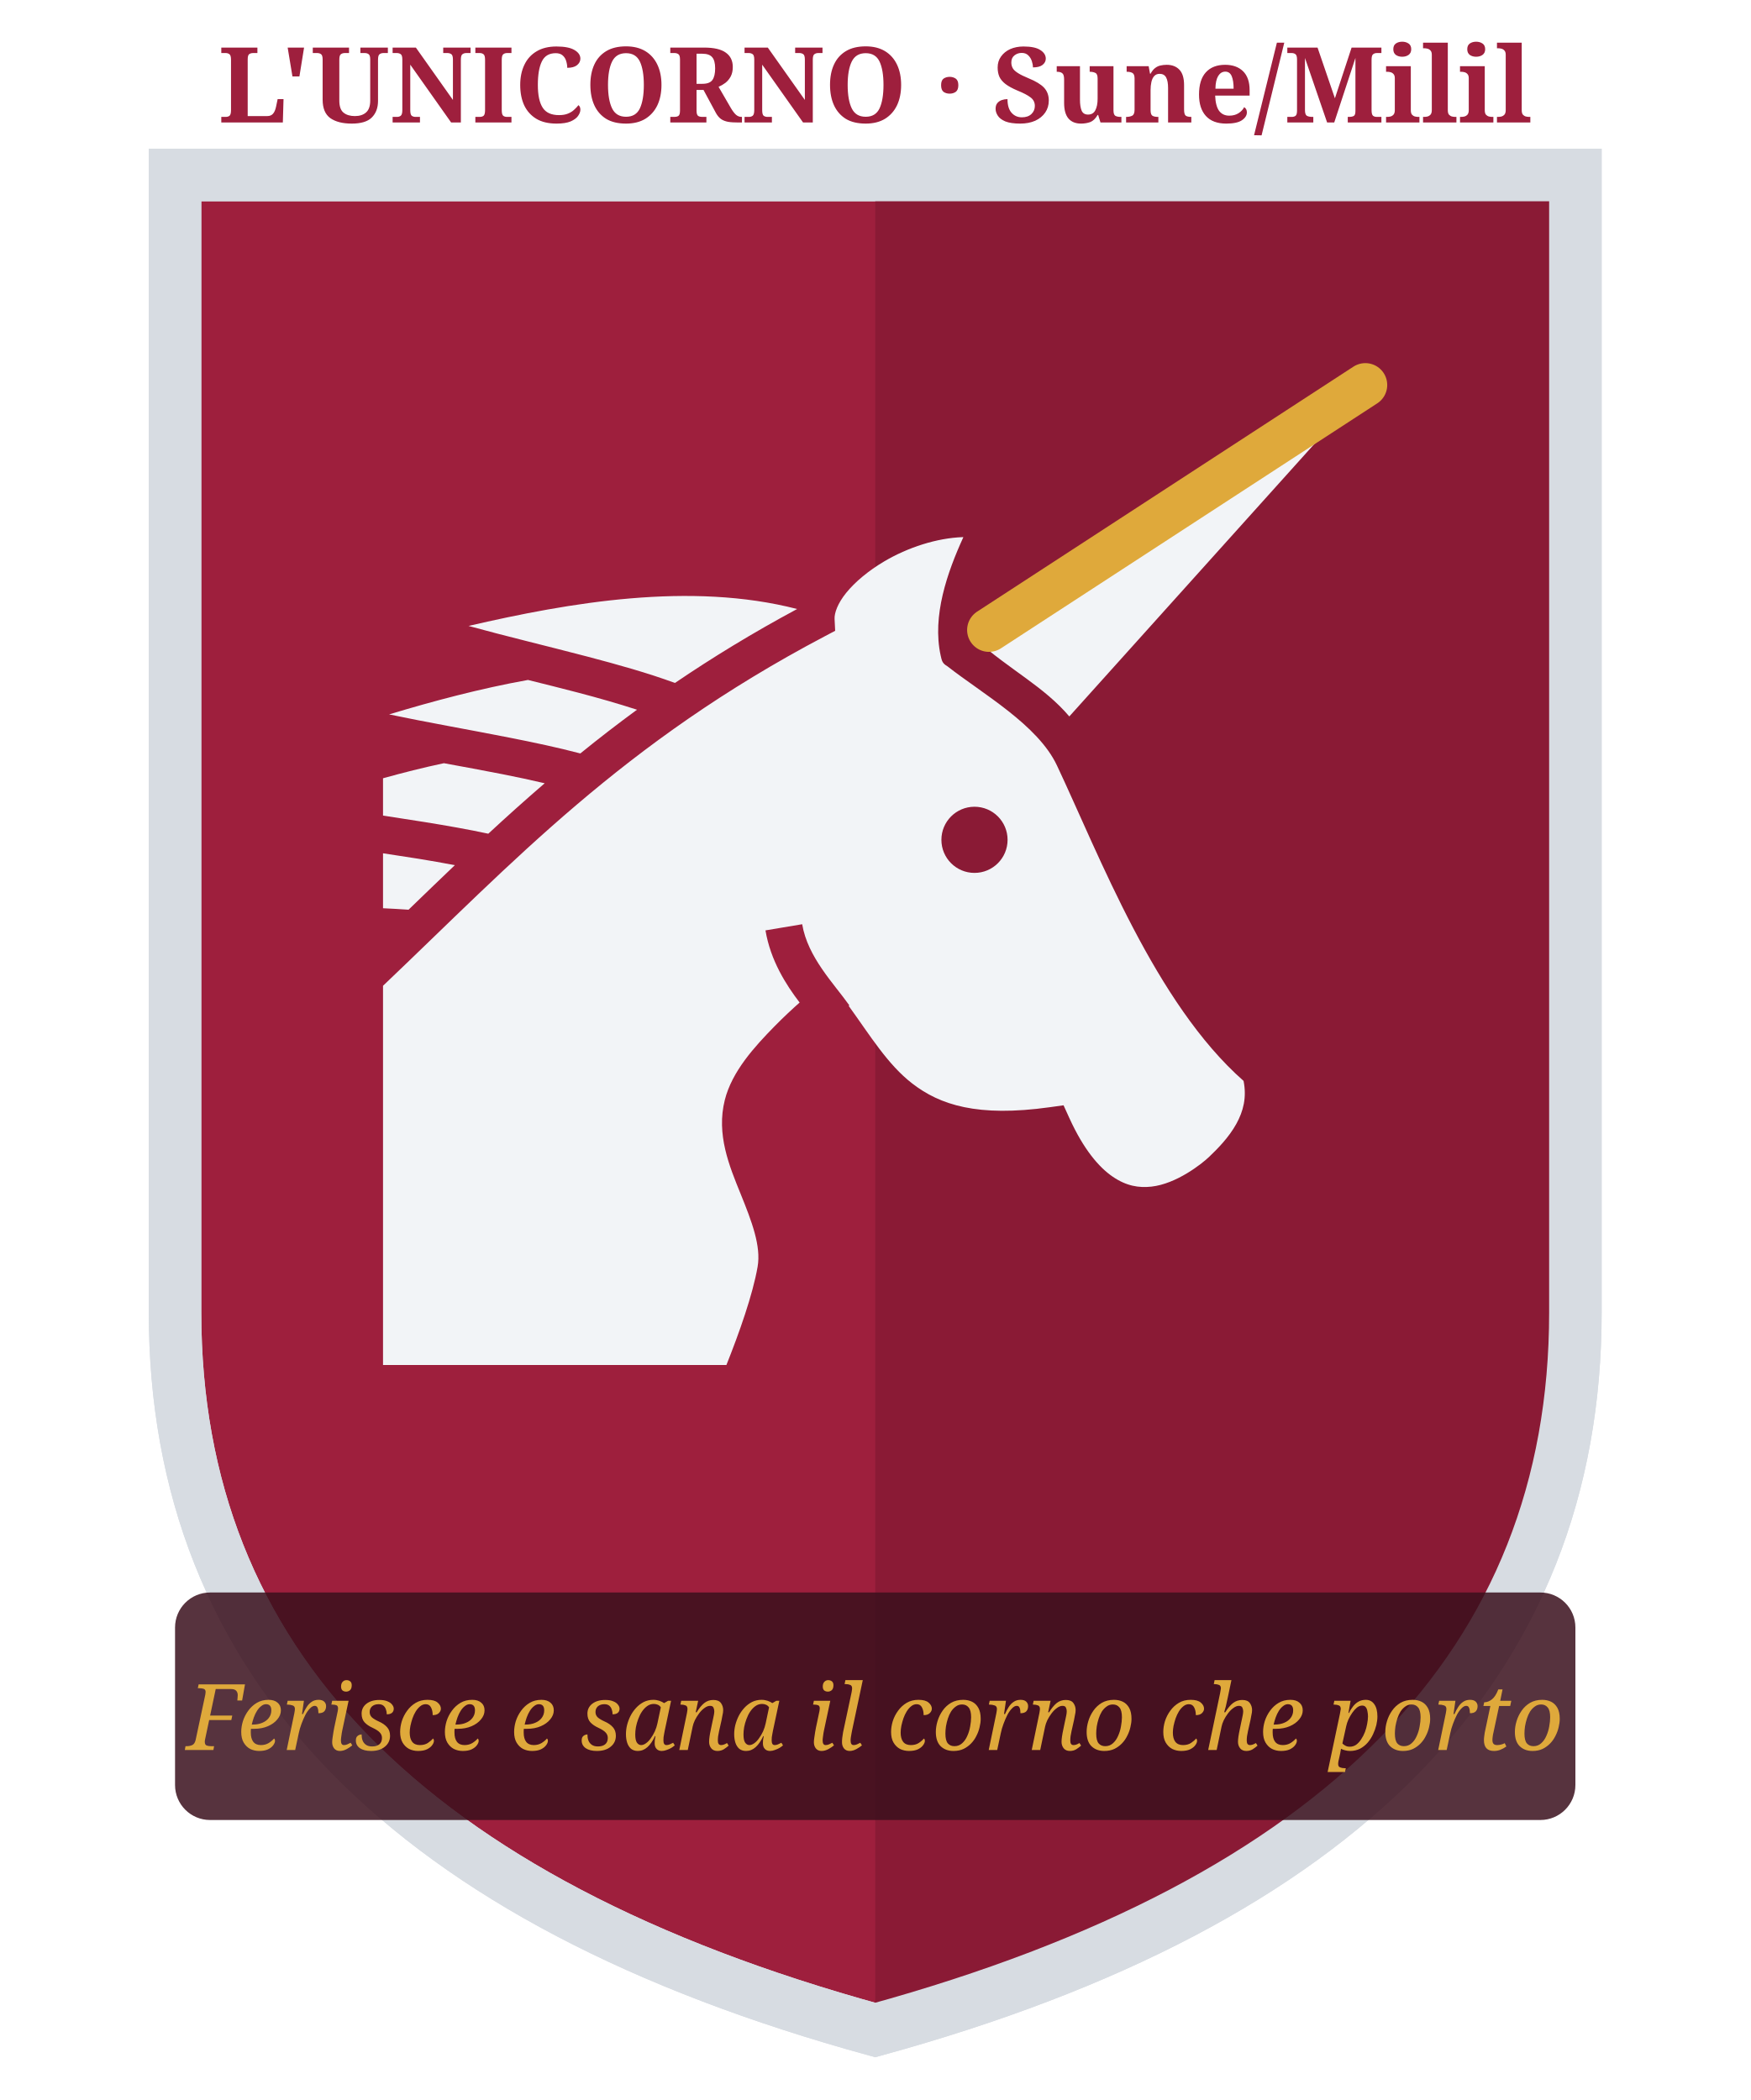
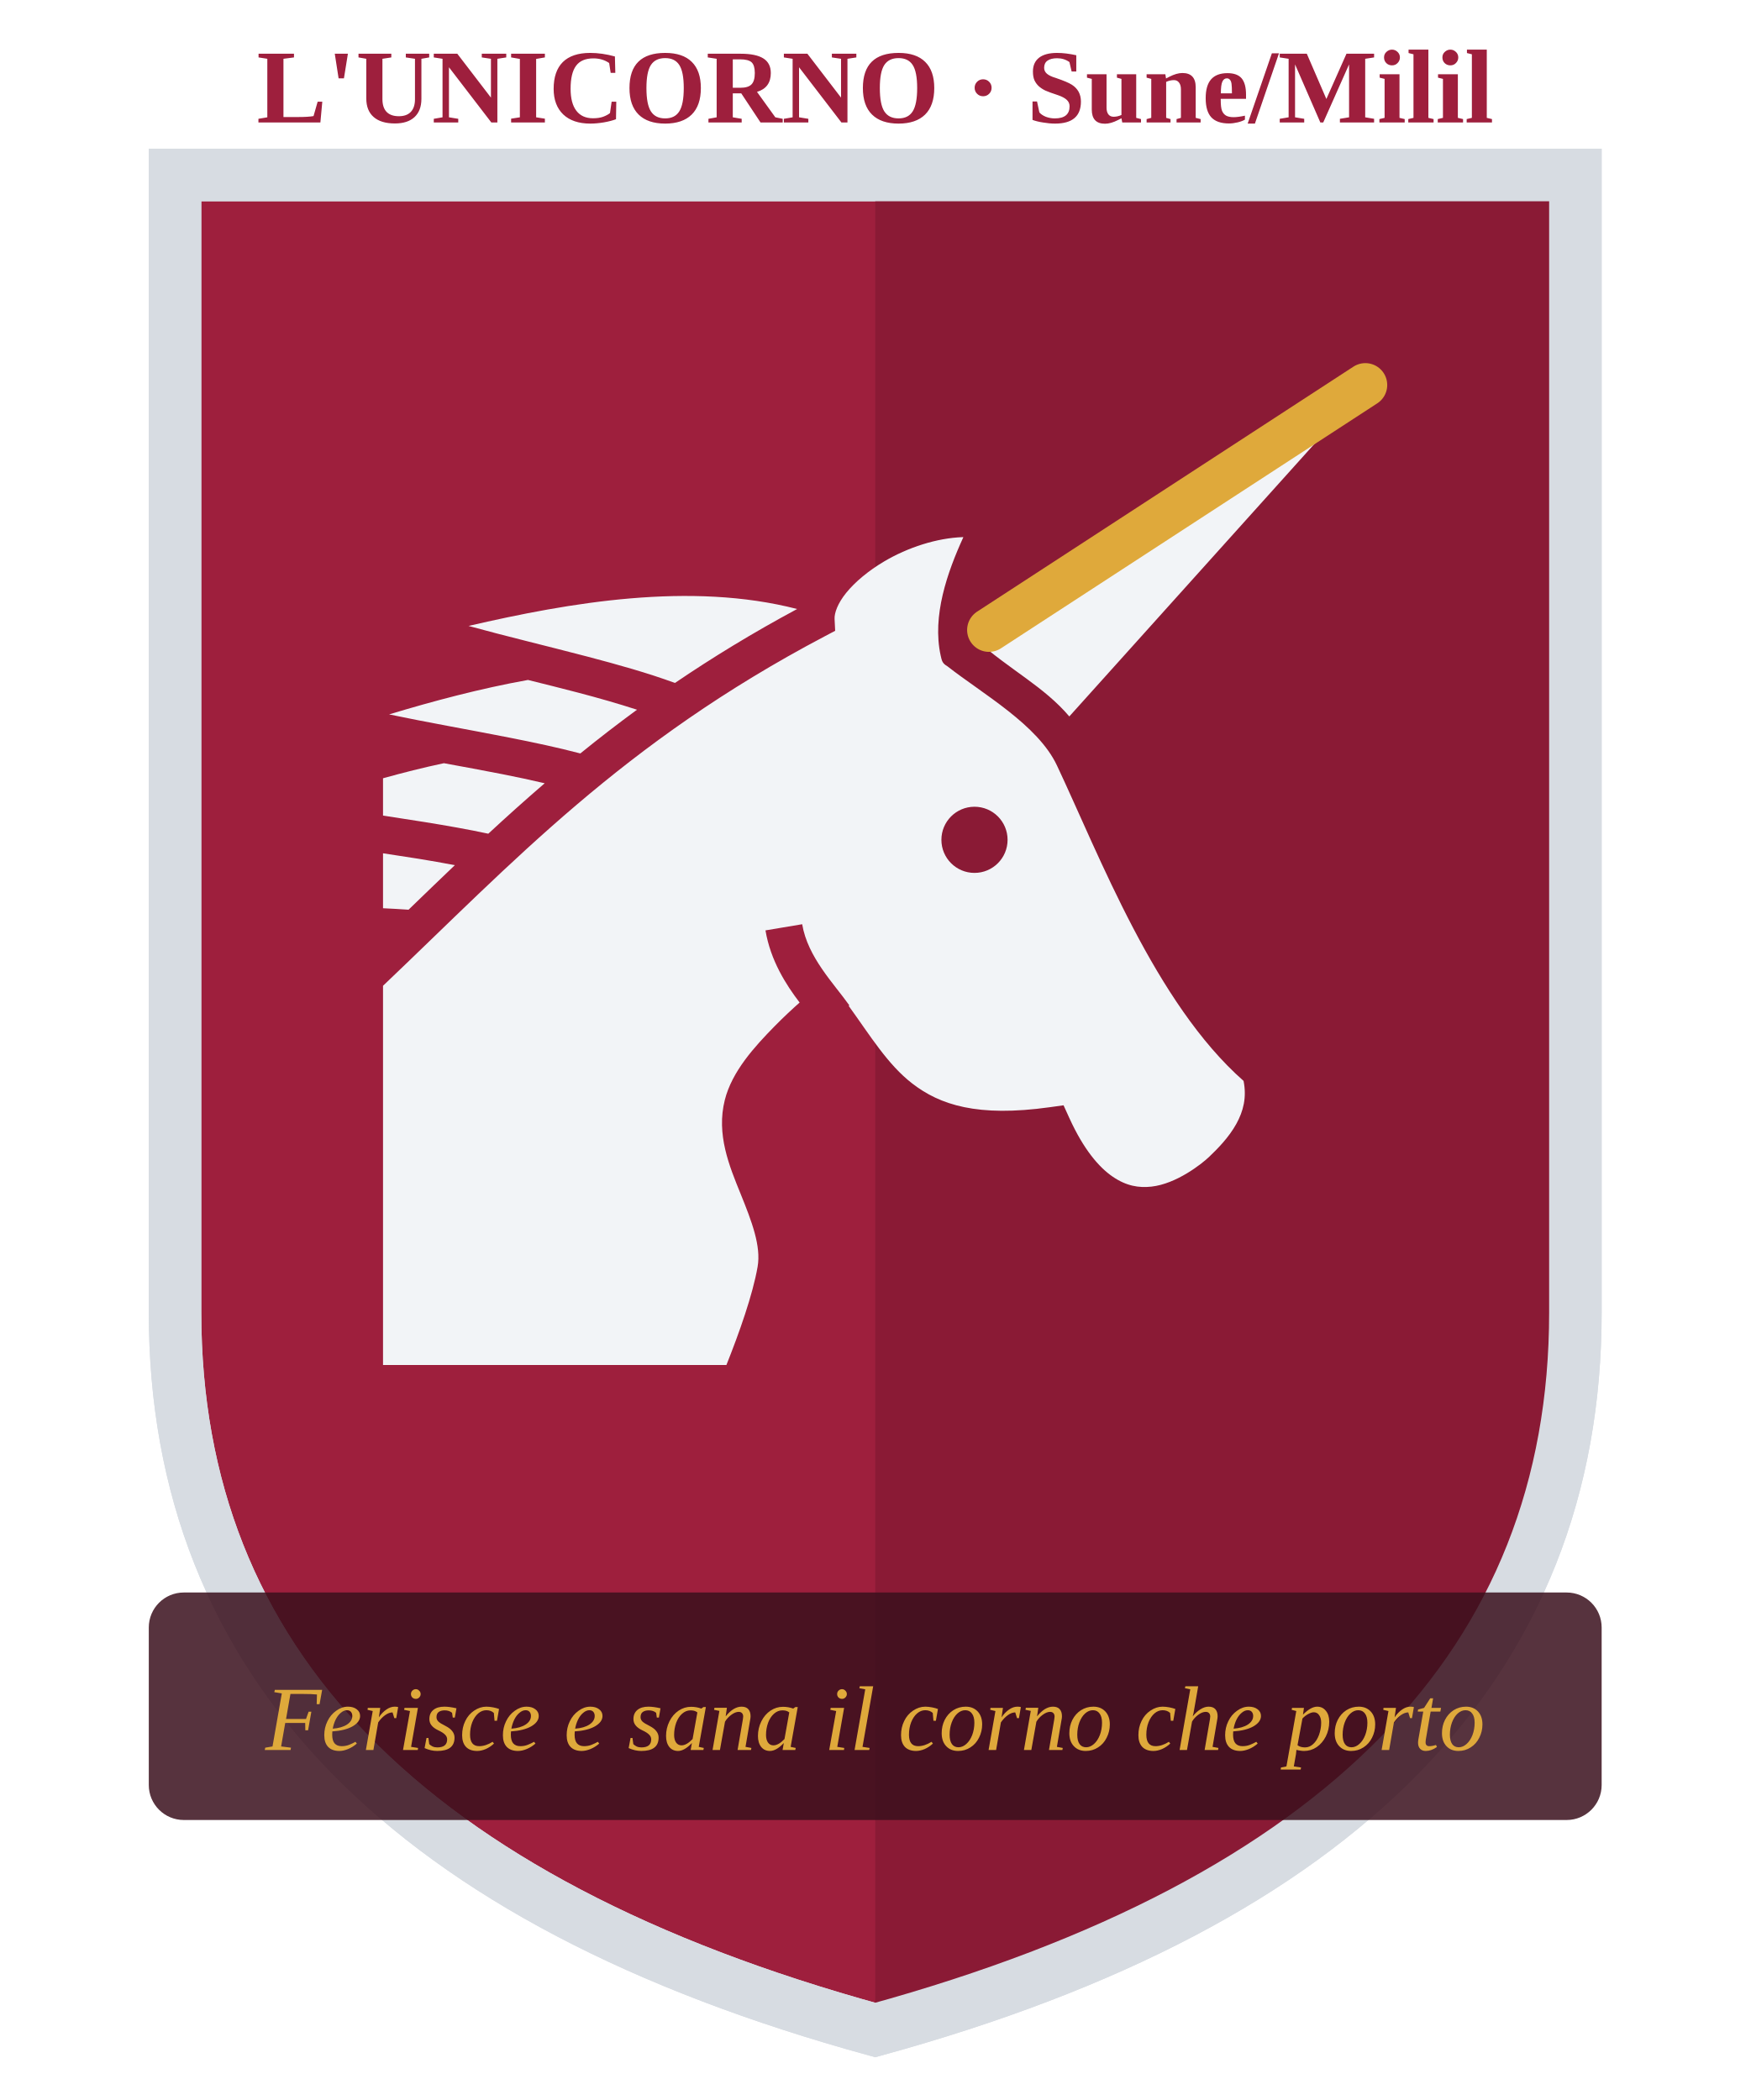
<svg xmlns="http://www.w3.org/2000/svg" viewBox="0 0 200 240" width="200" height="240" role="img" aria-label="Stemma Contrada dell'Unicorno — distretto The Gilded Horn">
  <defs>
    <clipPath id="u7">
      <path d="M20 20 H180 V150 Q180 210 100 232 Q20 210 20 150 Z" />
    </clipPath>
  </defs>
  <path d="M20 20 H180 V150 Q180 210 100 232 Q20 210 20 150 Z" fill="#9e1f3d" stroke="#d7dce2" stroke-width="6" />
  <g clip-path="url(#u7)">
    <path d="M100 20 H180 V150 Q180 210 100 232 Z" fill="#8a1a35" />
    <g fill="#f2f4f7">
      <g transform="translate(39.51 39.27) scale(0.23629)">
        <path d="M494 20 304.887 143.357c16.494 14.608 32.743 22.57 44.963 36.97zM298.346 93.594c-12.58.436-26.59 4.984-38.047 11.77-7.64 4.523-14.115 9.97-18.304 15.142-4.19 5.173-5.79 9.832-5.648 12.668l.283 5.73-5.075 2.676C133.713 193.16 80.945 250.727 18 310.594V494h166.047c6.145-15.424 12.724-33.898 15.086-47.535 1.728-9.977-2.783-21.807-8.23-35.244-5.444-13.436-11.85-28.706-7.63-45.423 3.49-13.827 14.375-25.752 24.096-35.656 4.45-4.534 8.71-8.463 12.075-11.445-6.558-8.577-14.065-20.315-16.51-34.894l17.75-2.978c2.68 15.976 15.203 28.533 22.8 39.24l-.323.23c10.54 14.634 18.892 28.395 30.72 37.546 13.358 10.337 31.484 16.39 66.526 11.49l6.658-.932 2.782 6.124c6.96 15.322 14.372 23.89 21.015 28.423 6.643 4.535 12.63 5.46 18.692 4.79 12.125-1.34 24.29-10.974 27.76-14.264 4.13-3.92 9.657-9.476 13.32-16.124 3.347-6.076 5.073-12.687 3.48-20.744-42.68-37.562-69.592-108.75-90.256-152.6-9.245-19.62-35.786-34.492-52.967-47.95-2.427-1.4-2.675-2.582-3.24-5.154-4.215-19.167 3.188-40.257 10.974-57.298-.096.002-.186-.01-.28-.006zM59.352 136.55c17.863 4.925 37.775 9.665 57.406 14.815 14.803 3.883 29.26 7.935 42.406 12.766 17.914-12.178 37.407-24.123 59.072-35.77-51.62-13.3-109.928-3.148-158.884 8.19zm28.738 26.126c-23.002 4.133-45.974 10.254-67.147 16.662 18.133 3.813 38.298 7.314 58.207 11.242 11.774 2.323 23.337 4.766 34.256 7.643a686.475 686.475 0 0 1 27.403-21.15c-9.044-2.932-18.71-5.698-28.62-8.298-7.952-2.086-16.043-4.098-24.1-6.1zM47.44 202.94c-9.875 2.096-19.728 4.582-29.44 7.29v18.04a2251.165 2251.165 0 0 1 20.172 3.146c10.505 1.7 20.847 3.498 30.734 5.625 8.836-8.185 17.887-16.322 27.268-24.397-6.64-1.56-13.52-3.024-20.508-4.403-9.32-1.838-18.81-3.566-28.227-5.3zM304 224c8.837 0 16 7.163 16 16s-7.163 16-16 16-16-7.163-16-16 7.163-16 16-16zM18 246.512v26.58c4.16.195 8.28.425 12.342.71 7.44-7.2 14.878-14.384 22.387-21.538a604.747 604.747 0 0 0-17.433-3.078A1501.67 1501.67 0 0 0 18 246.512z" />
      </g>
    </g>
    <path d="M113 72 L156 44" fill="none" stroke="#dfa93b" stroke-width="5" stroke-linecap="round" />
  </g>
  <path d="M20 20 H180 V150 Q180 210 100 232 Q20 210 20 150 Z" fill="none" stroke="#d7dce2" stroke-width="6" />
-   <rect x="20" y="182" width="160" height="26" rx="4" fill="#3a0f1c" opacity="0.85" />
-   <text x="100" y="200" font-family="Georgia,serif" font-size="10.5" fill="#dfa93b" text-anchor="middle" font-style="italic">Ferisce e sana il corno che porto</text>
-   <text x="100" y="14" font-family="Georgia,serif" font-size="12" fill="#9e1f3d" text-anchor="middle" font-weight="bold">L'UNICORNO · Sune/Milil</text>
+   <rect x="17" y="182" width="166" height="26" rx="4" fill="#3a0f1c" opacity="0.85" />
+   <text x="100" y="200" font-family="Georgia,&quot;Liberation Serif&quot;,&quot;DejaVu Serif&quot;,serif" font-size="10.5" fill="#dfa93b" text-anchor="middle" font-style="italic" textLength="140.4" lengthAdjust="spacingAndGlyphs">Ferisce e sana il corno che porto</text>
+   <text x="100" y="14" font-family="Georgia,&quot;Liberation Serif&quot;,&quot;DejaVu Serif&quot;,serif" font-size="12" fill="#9e1f3d" text-anchor="middle" font-weight="bold" textLength="142.0" lengthAdjust="spacingAndGlyphs">L'UNICORNO · Sune/Milil</text>
</svg>
